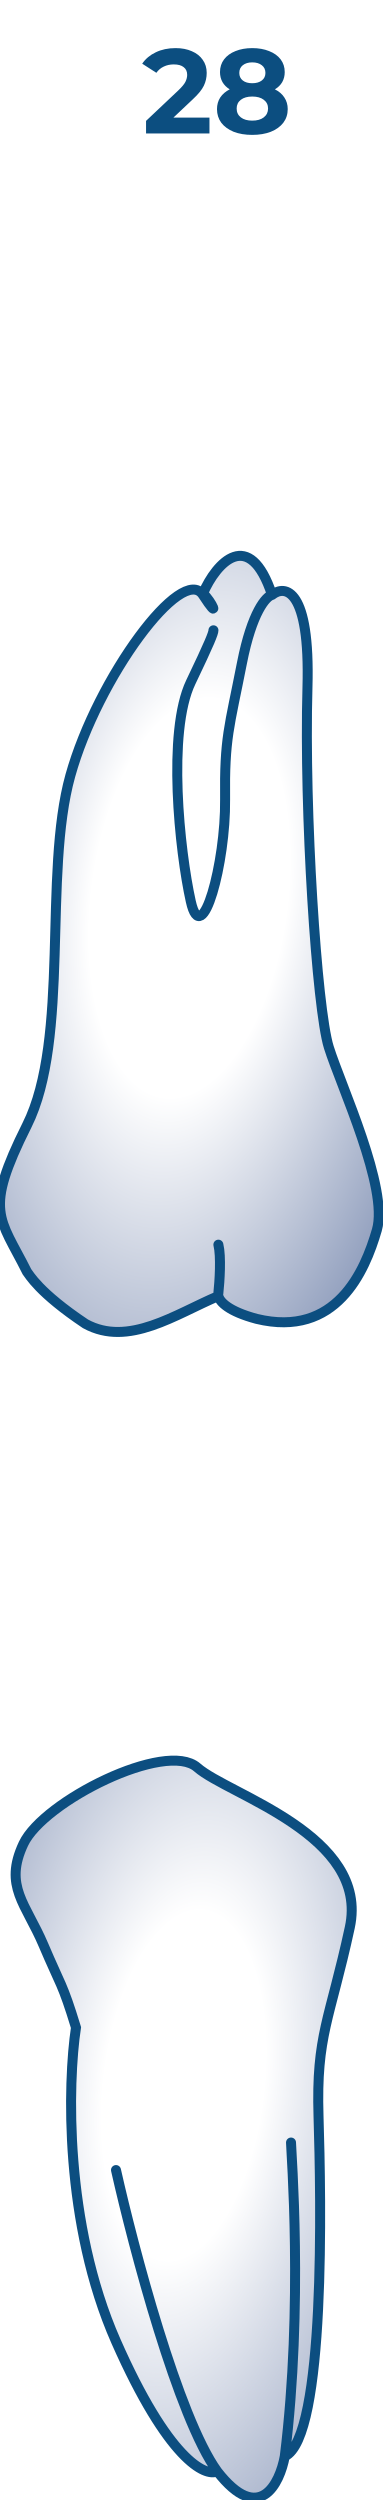
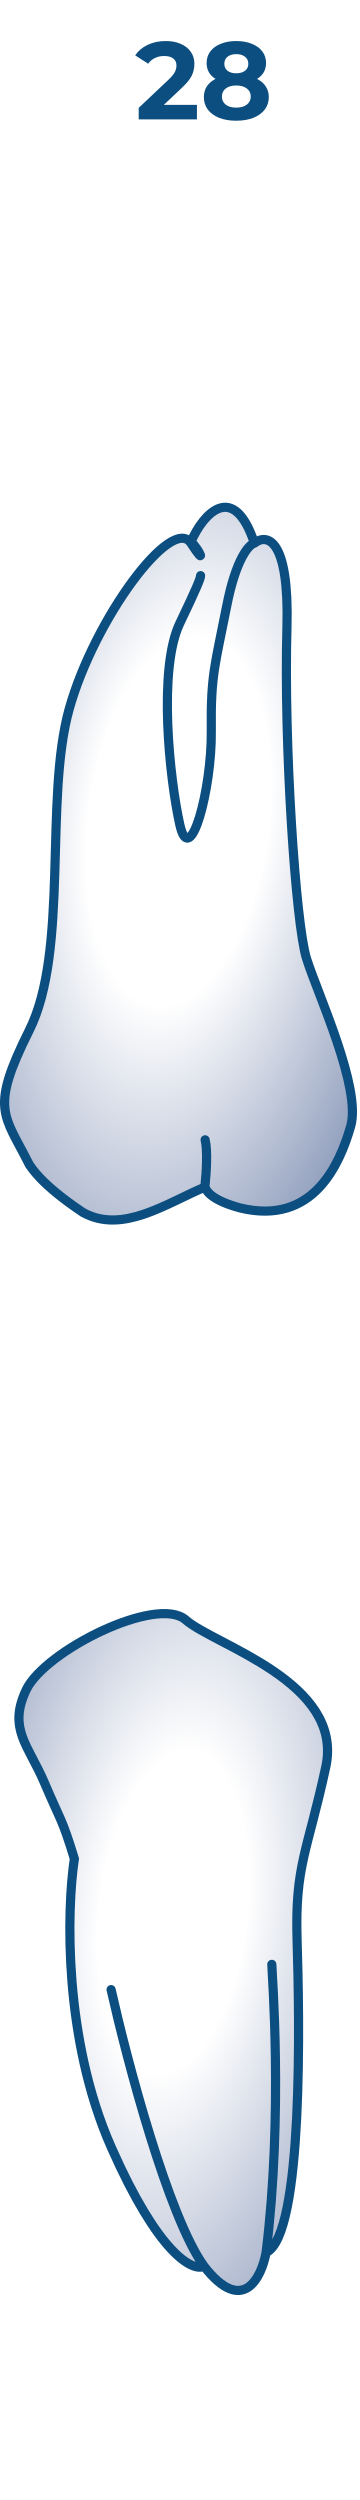
- <svg xmlns="http://www.w3.org/2000/svg" width="43" height="281" viewBox="0 0 43 281" fill="none">
+ <svg xmlns="http://www.w3.org/2000/svg" width="44" height="306" viewBox="0 0 44 306" fill="none">
  <g id="28">
-     <path id="28_2" d="M23.544 13.222V15H16.416V13.586L20.054 10.15C20.44 9.782 20.701 9.467 20.836 9.207C20.97 8.937 21.038 8.672 21.038 8.412C21.038 8.035 20.907 7.747 20.647 7.55C20.395 7.343 20.023 7.24 19.529 7.24C19.116 7.24 18.743 7.321 18.41 7.482C18.078 7.635 17.8 7.868 17.575 8.183L15.985 7.159C16.354 6.611 16.861 6.184 17.508 5.879C18.154 5.565 18.895 5.407 19.731 5.407C20.431 5.407 21.042 5.524 21.563 5.758C22.093 5.982 22.502 6.306 22.789 6.728C23.086 7.141 23.234 7.63 23.234 8.196C23.234 8.708 23.126 9.189 22.91 9.638C22.695 10.087 22.277 10.599 21.657 11.174L19.488 13.222H23.544ZM30.898 10.042C31.365 10.276 31.72 10.581 31.962 10.958C32.214 11.336 32.34 11.771 32.34 12.265C32.34 12.849 32.174 13.361 31.841 13.801C31.509 14.232 31.042 14.569 30.44 14.812C29.838 15.045 29.142 15.162 28.352 15.162C27.561 15.162 26.865 15.045 26.263 14.812C25.671 14.569 25.208 14.232 24.875 13.801C24.552 13.361 24.39 12.849 24.39 12.265C24.39 11.771 24.512 11.336 24.754 10.958C25.006 10.581 25.361 10.276 25.819 10.042C25.468 9.827 25.199 9.557 25.01 9.234C24.822 8.901 24.727 8.524 24.727 8.102C24.727 7.554 24.88 7.078 25.185 6.674C25.491 6.27 25.918 5.96 26.465 5.744C27.013 5.52 27.642 5.407 28.352 5.407C29.07 5.407 29.703 5.52 30.251 5.744C30.808 5.96 31.239 6.27 31.545 6.674C31.85 7.078 32.003 7.554 32.003 8.102C32.003 8.524 31.909 8.901 31.72 9.234C31.531 9.557 31.257 9.827 30.898 10.042ZM28.352 7.011C27.912 7.011 27.557 7.118 27.287 7.334C27.027 7.541 26.896 7.828 26.896 8.196C26.896 8.556 27.027 8.839 27.287 9.045C27.548 9.252 27.902 9.355 28.352 9.355C28.801 9.355 29.16 9.252 29.43 9.045C29.699 8.839 29.834 8.556 29.834 8.196C29.834 7.828 29.699 7.541 29.43 7.334C29.16 7.118 28.801 7.011 28.352 7.011ZM28.352 13.559C28.9 13.559 29.331 13.438 29.645 13.195C29.968 12.943 30.13 12.611 30.13 12.198C30.13 11.785 29.968 11.457 29.645 11.214C29.331 10.972 28.9 10.851 28.352 10.851C27.813 10.851 27.386 10.972 27.072 11.214C26.757 11.457 26.6 11.785 26.6 12.198C26.6 12.62 26.757 12.952 27.072 13.195C27.386 13.438 27.813 13.559 28.352 13.559Z" fill="#0C4E80" />
+     <path id="28_2" d="M24.105 12.837V14.615H16.978V13.2L20.616 9.765C21.002 9.397 21.262 9.082 21.397 8.822C21.532 8.552 21.599 8.287 21.599 8.027C21.599 7.649 21.469 7.362 21.209 7.164C20.957 6.958 20.584 6.855 20.09 6.855C19.677 6.855 19.304 6.935 18.972 7.097C18.64 7.25 18.361 7.483 18.137 7.798L16.547 6.774C16.915 6.226 17.422 5.799 18.069 5.494C18.716 5.179 19.457 5.022 20.292 5.022C20.993 5.022 21.604 5.139 22.125 5.372C22.655 5.597 23.063 5.92 23.351 6.343C23.647 6.756 23.795 7.245 23.795 7.811C23.795 8.323 23.688 8.804 23.472 9.253C23.256 9.702 22.839 10.214 22.219 10.789L20.05 12.837H24.105ZM31.46 9.657C31.927 9.891 32.282 10.196 32.524 10.573C32.776 10.95 32.901 11.386 32.901 11.88C32.901 12.464 32.735 12.976 32.403 13.416C32.07 13.847 31.603 14.184 31.002 14.427C30.4 14.66 29.704 14.777 28.913 14.777C28.123 14.777 27.427 14.66 26.825 14.427C26.232 14.184 25.769 13.847 25.437 13.416C25.114 12.976 24.952 12.464 24.952 11.88C24.952 11.386 25.073 10.95 25.316 10.573C25.567 10.196 25.922 9.891 26.38 9.657C26.03 9.441 25.76 9.172 25.572 8.849C25.383 8.516 25.289 8.139 25.289 7.717C25.289 7.169 25.442 6.693 25.747 6.289C26.052 5.884 26.479 5.575 27.027 5.359C27.575 5.134 28.204 5.022 28.913 5.022C29.632 5.022 30.265 5.134 30.813 5.359C31.37 5.575 31.801 5.884 32.106 6.289C32.412 6.693 32.565 7.169 32.565 7.717C32.565 8.139 32.47 8.516 32.282 8.849C32.093 9.172 31.819 9.441 31.46 9.657ZM28.913 6.626C28.473 6.626 28.118 6.733 27.849 6.949C27.588 7.155 27.458 7.443 27.458 7.811C27.458 8.17 27.588 8.453 27.849 8.66C28.109 8.867 28.464 8.97 28.913 8.97C29.362 8.97 29.722 8.867 29.991 8.66C30.261 8.453 30.395 8.17 30.395 7.811C30.395 7.443 30.261 7.155 29.991 6.949C29.722 6.733 29.362 6.626 28.913 6.626ZM28.913 13.174C29.461 13.174 29.892 13.052 30.207 12.81C30.53 12.558 30.692 12.226 30.692 11.813C30.692 11.4 30.53 11.072 30.207 10.829C29.892 10.587 29.461 10.465 28.913 10.465C28.374 10.465 27.948 10.587 27.633 10.829C27.319 11.072 27.162 11.4 27.162 11.813C27.162 12.235 27.319 12.567 27.633 12.81C27.948 13.052 28.374 13.174 28.913 13.174Z" fill="#0C4E80" />
    <g id="O28">
-       <path d="M4.886 218.619C6.854 223.256 6.994 222.835 8.54 227.894C7.603 234.124 7.191 249.9 13.037 263.166C18.883 276.432 23.061 278.437 24.42 277.781C29.141 283.852 31.446 279.186 32.008 276.095C36.645 273.987 36.083 247.006 35.802 237.871C35.521 228.737 37.067 227.051 39.316 216.652C41.564 206.253 25.684 201.756 22.171 198.664C18.658 195.573 4.886 202.459 2.638 207.236C0.39 212.014 2.919 213.982 4.886 218.619Z" fill="url(#paint0_radial_660_7775)" />
-       <path d="M32.008 276.095C36.645 273.987 36.083 247.006 35.802 237.871C35.521 228.737 37.067 227.051 39.316 216.652C41.564 206.253 25.684 201.756 22.171 198.664C18.658 195.573 4.886 202.459 2.638 207.236C0.39 212.014 2.919 213.982 4.886 218.619C6.854 223.256 6.994 222.835 8.54 227.894C7.603 234.124 7.191 249.9 13.037 263.166C18.883 276.432 23.061 278.437 24.42 277.781M32.008 276.095C31.446 279.186 29.141 283.852 24.42 277.781M32.008 276.095C34.116 259.091 32.711 241.806 32.711 240.822M24.42 277.781C20.035 271.71 15.004 252.674 13.037 243.914" stroke="#0C4E80" stroke-width="1.123" stroke-linecap="round" />
+       <path d="M5.448 218.234C7.415 222.871 7.556 222.45 9.102 227.509C8.165 233.739 7.753 249.515 13.598 262.781C19.444 276.047 23.623 278.052 24.981 277.396C29.703 283.467 32.008 278.801 32.57 275.71C37.207 273.602 36.645 246.62 36.364 237.486C36.083 228.352 37.629 226.666 39.877 216.267C42.126 205.868 26.246 201.371 22.733 198.279C19.22 195.187 5.448 202.073 3.2 206.851C0.951 211.629 3.481 213.597 5.448 218.234Z" fill="url(#paint0_radial_660_7775)" />
+       <path d="M32.57 275.71C37.207 273.602 36.645 246.62 36.364 237.486C36.083 228.352 37.629 226.666 39.877 216.267C42.126 205.868 26.246 201.371 22.733 198.279C19.22 195.187 5.448 202.073 3.2 206.851C0.951 211.629 3.481 213.597 5.448 218.234C7.415 222.871 7.556 222.45 9.102 227.509C8.165 233.739 7.753 249.515 13.598 262.781C19.444 276.047 23.623 278.052 24.981 277.396M32.57 275.71C32.008 278.801 29.703 283.467 24.981 277.396M32.57 275.71C34.678 258.706 33.272 241.421 33.272 240.437M24.981 277.396C20.597 271.325 15.566 252.288 13.598 243.529" stroke="#0C4E80" stroke-width="1.123" stroke-linecap="round" />
    </g>
    <g id="V28">
-       <path d="M3.024 126.488C-1.858 136.252 -0.059 136.767 3.024 142.934C3.271 143.236 4.336 145.275 9.606 148.797C14.427 151.446 19.725 147.711 24.546 145.674C24.697 146.324 25.676 147.393 28.85 148.242C37.767 150.403 41.01 142.934 42.361 138.244C43.712 133.554 38.308 122.032 36.957 117.708C35.605 113.385 34.161 91.184 34.559 77.256C34.878 66.114 32.039 65.69 30.58 66.871C28.033 59.2 24.34 63.189 22.811 66.707C23.839 67.584 24.827 69.975 22.811 66.871C20.504 63.319 10.99 76.122 7.907 87.171C4.823 98.221 7.907 116.723 3.024 126.488Z" fill="url(#paint1_radial_660_7775)" />
-       <path d="M30.58 66.871C28.033 59.2 24.34 63.189 22.811 66.707C23.839 67.584 24.827 69.975 22.811 66.871C20.504 63.319 10.99 76.122 7.907 87.171C4.823 98.221 7.907 116.723 3.024 126.488C-1.858 136.252 -0.059 136.767 3.024 142.934C3.271 143.236 4.336 145.275 9.606 148.797C14.427 151.446 19.725 147.711 24.546 145.674M30.58 66.871C32.039 65.69 34.878 66.114 34.559 77.256C34.161 91.184 35.605 113.385 36.957 117.708C38.308 122.032 43.712 133.554 42.361 138.244C41.01 142.934 37.767 150.403 28.85 148.242C25.676 147.393 24.697 146.324 24.546 145.674M30.58 66.871C29.922 67.018 28.322 68.76 27.189 74.552C25.772 81.793 25.221 82.895 25.3 89.9C25.379 96.904 22.703 106.978 21.444 101.312C20.184 95.645 18.768 82.265 21.444 76.677C23.584 72.207 23.991 71.16 23.991 70.845M24.546 139.901C24.872 141.226 24.682 144.075 24.546 145.334C24.519 145.426 24.515 145.541 24.546 145.674" stroke="#0C4E80" stroke-width="1.123" stroke-linecap="round" />
+       <path d="M3.586 126.102C-1.296 135.867 0.502 136.381 3.586 142.549C3.833 142.851 4.897 144.89 10.167 148.412C14.989 151.061 20.286 147.325 25.108 145.289C25.258 145.939 26.238 147.008 29.412 147.857C38.329 150.018 41.571 142.549 42.922 137.859C44.273 133.169 38.869 121.646 37.518 117.323C36.167 113 34.723 90.799 35.121 76.871C35.439 65.729 32.601 65.305 31.142 66.486C28.595 58.814 24.901 62.803 23.372 66.322C24.4 67.199 25.388 69.59 23.372 66.486C21.065 62.933 11.552 75.737 8.468 86.786C5.385 97.836 8.468 116.338 3.586 126.102Z" fill="url(#paint1_radial_660_7775)" />
+       <path d="M31.142 66.486C28.595 58.814 24.901 62.803 23.372 66.322C24.4 67.199 25.388 69.59 23.372 66.486C21.065 62.933 11.552 75.737 8.468 86.786C5.385 97.836 8.468 116.338 3.586 126.102C-1.296 135.867 0.502 136.381 3.586 142.549C3.833 142.851 4.897 144.89 10.167 148.412C14.989 151.061 20.286 147.325 25.108 145.289M31.142 66.486C32.601 65.305 35.439 65.729 35.121 76.871C34.723 90.799 36.167 113 37.518 117.323C38.869 121.646 44.273 133.169 42.922 137.859C41.571 142.549 38.329 150.018 29.412 147.857C26.238 147.008 25.258 145.939 25.108 145.289M31.142 66.486C30.483 66.633 28.884 68.375 27.751 74.167C26.334 81.408 25.783 82.51 25.862 89.514C25.94 96.519 23.265 106.593 22.005 100.926C20.746 95.26 19.329 81.88 22.005 76.292C24.146 71.822 24.552 70.775 24.552 70.46M25.108 139.516C25.434 140.841 25.244 143.69 25.108 144.948C25.081 145.041 25.077 145.156 25.108 145.289" stroke="#0C4E80" stroke-width="1.123" stroke-linecap="round" />
    </g>
  </g>
  <defs>
-     <radialGradient id="paint0_radial_660_7775" cx="0" cy="0" r="1" gradientTransform="matrix(7.94815 -71.4133 32.5639 3.55341 20.6442 234.402)" gradientUnits="userSpaceOnUse">
+     <radialGradient id="paint0_radial_660_7775" cx="0" cy="0" r="1" gradientTransform="matrix(7.94815 -71.4133 32.5639 3.55341 21.2057 234.017)" gradientUnits="userSpaceOnUse">
      <stop offset="0.274" stop-color="white" />
      <stop offset="1" stop-color="#8897B8" />
    </radialGradient>
-     <radialGradient id="paint1_radial_660_7775" cx="0" cy="0" r="1" gradientTransform="matrix(8.95785 -75.1985 36.7007 3.74175 21.2879 100.921)" gradientUnits="userSpaceOnUse">
+     <radialGradient id="paint1_radial_660_7775" cx="0" cy="0" r="1" gradientTransform="matrix(8.95785 -75.1985 36.7007 3.74175 21.8494 100.536)" gradientUnits="userSpaceOnUse">
      <stop offset="0.298" stop-color="white" />
      <stop offset="0.889" stop-color="#8897B8" />
    </radialGradient>
  </defs>
</svg>
